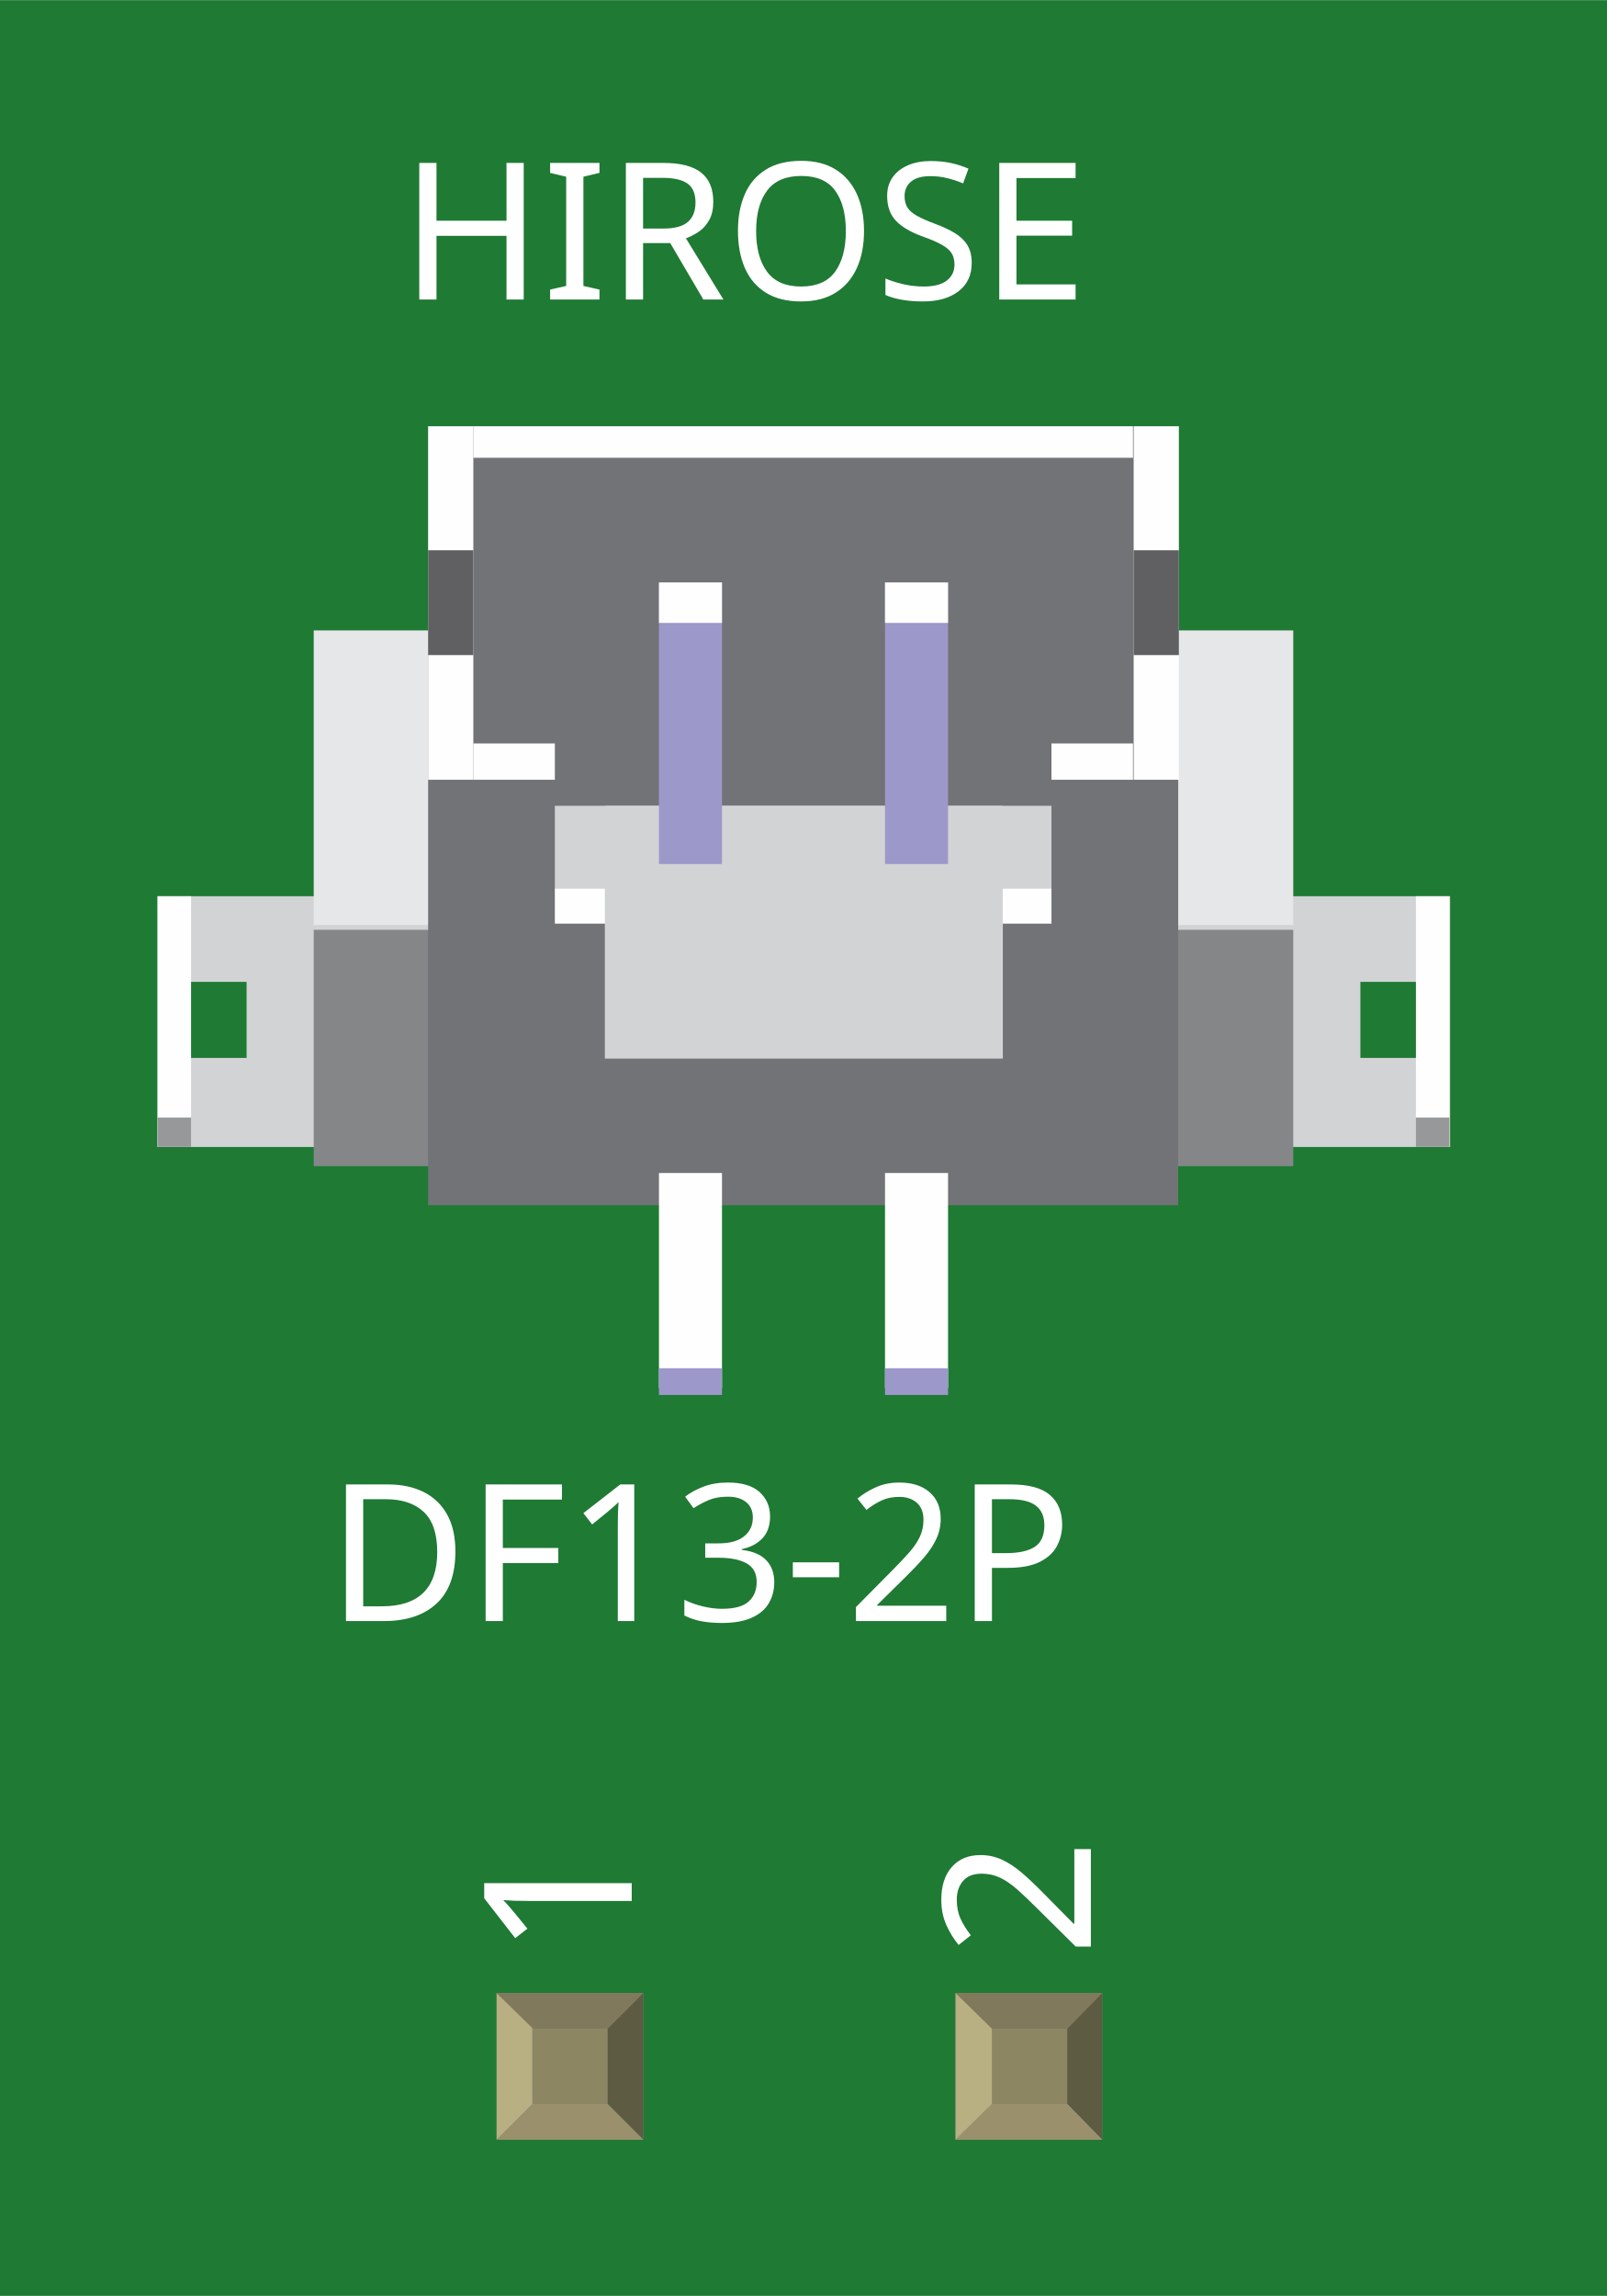
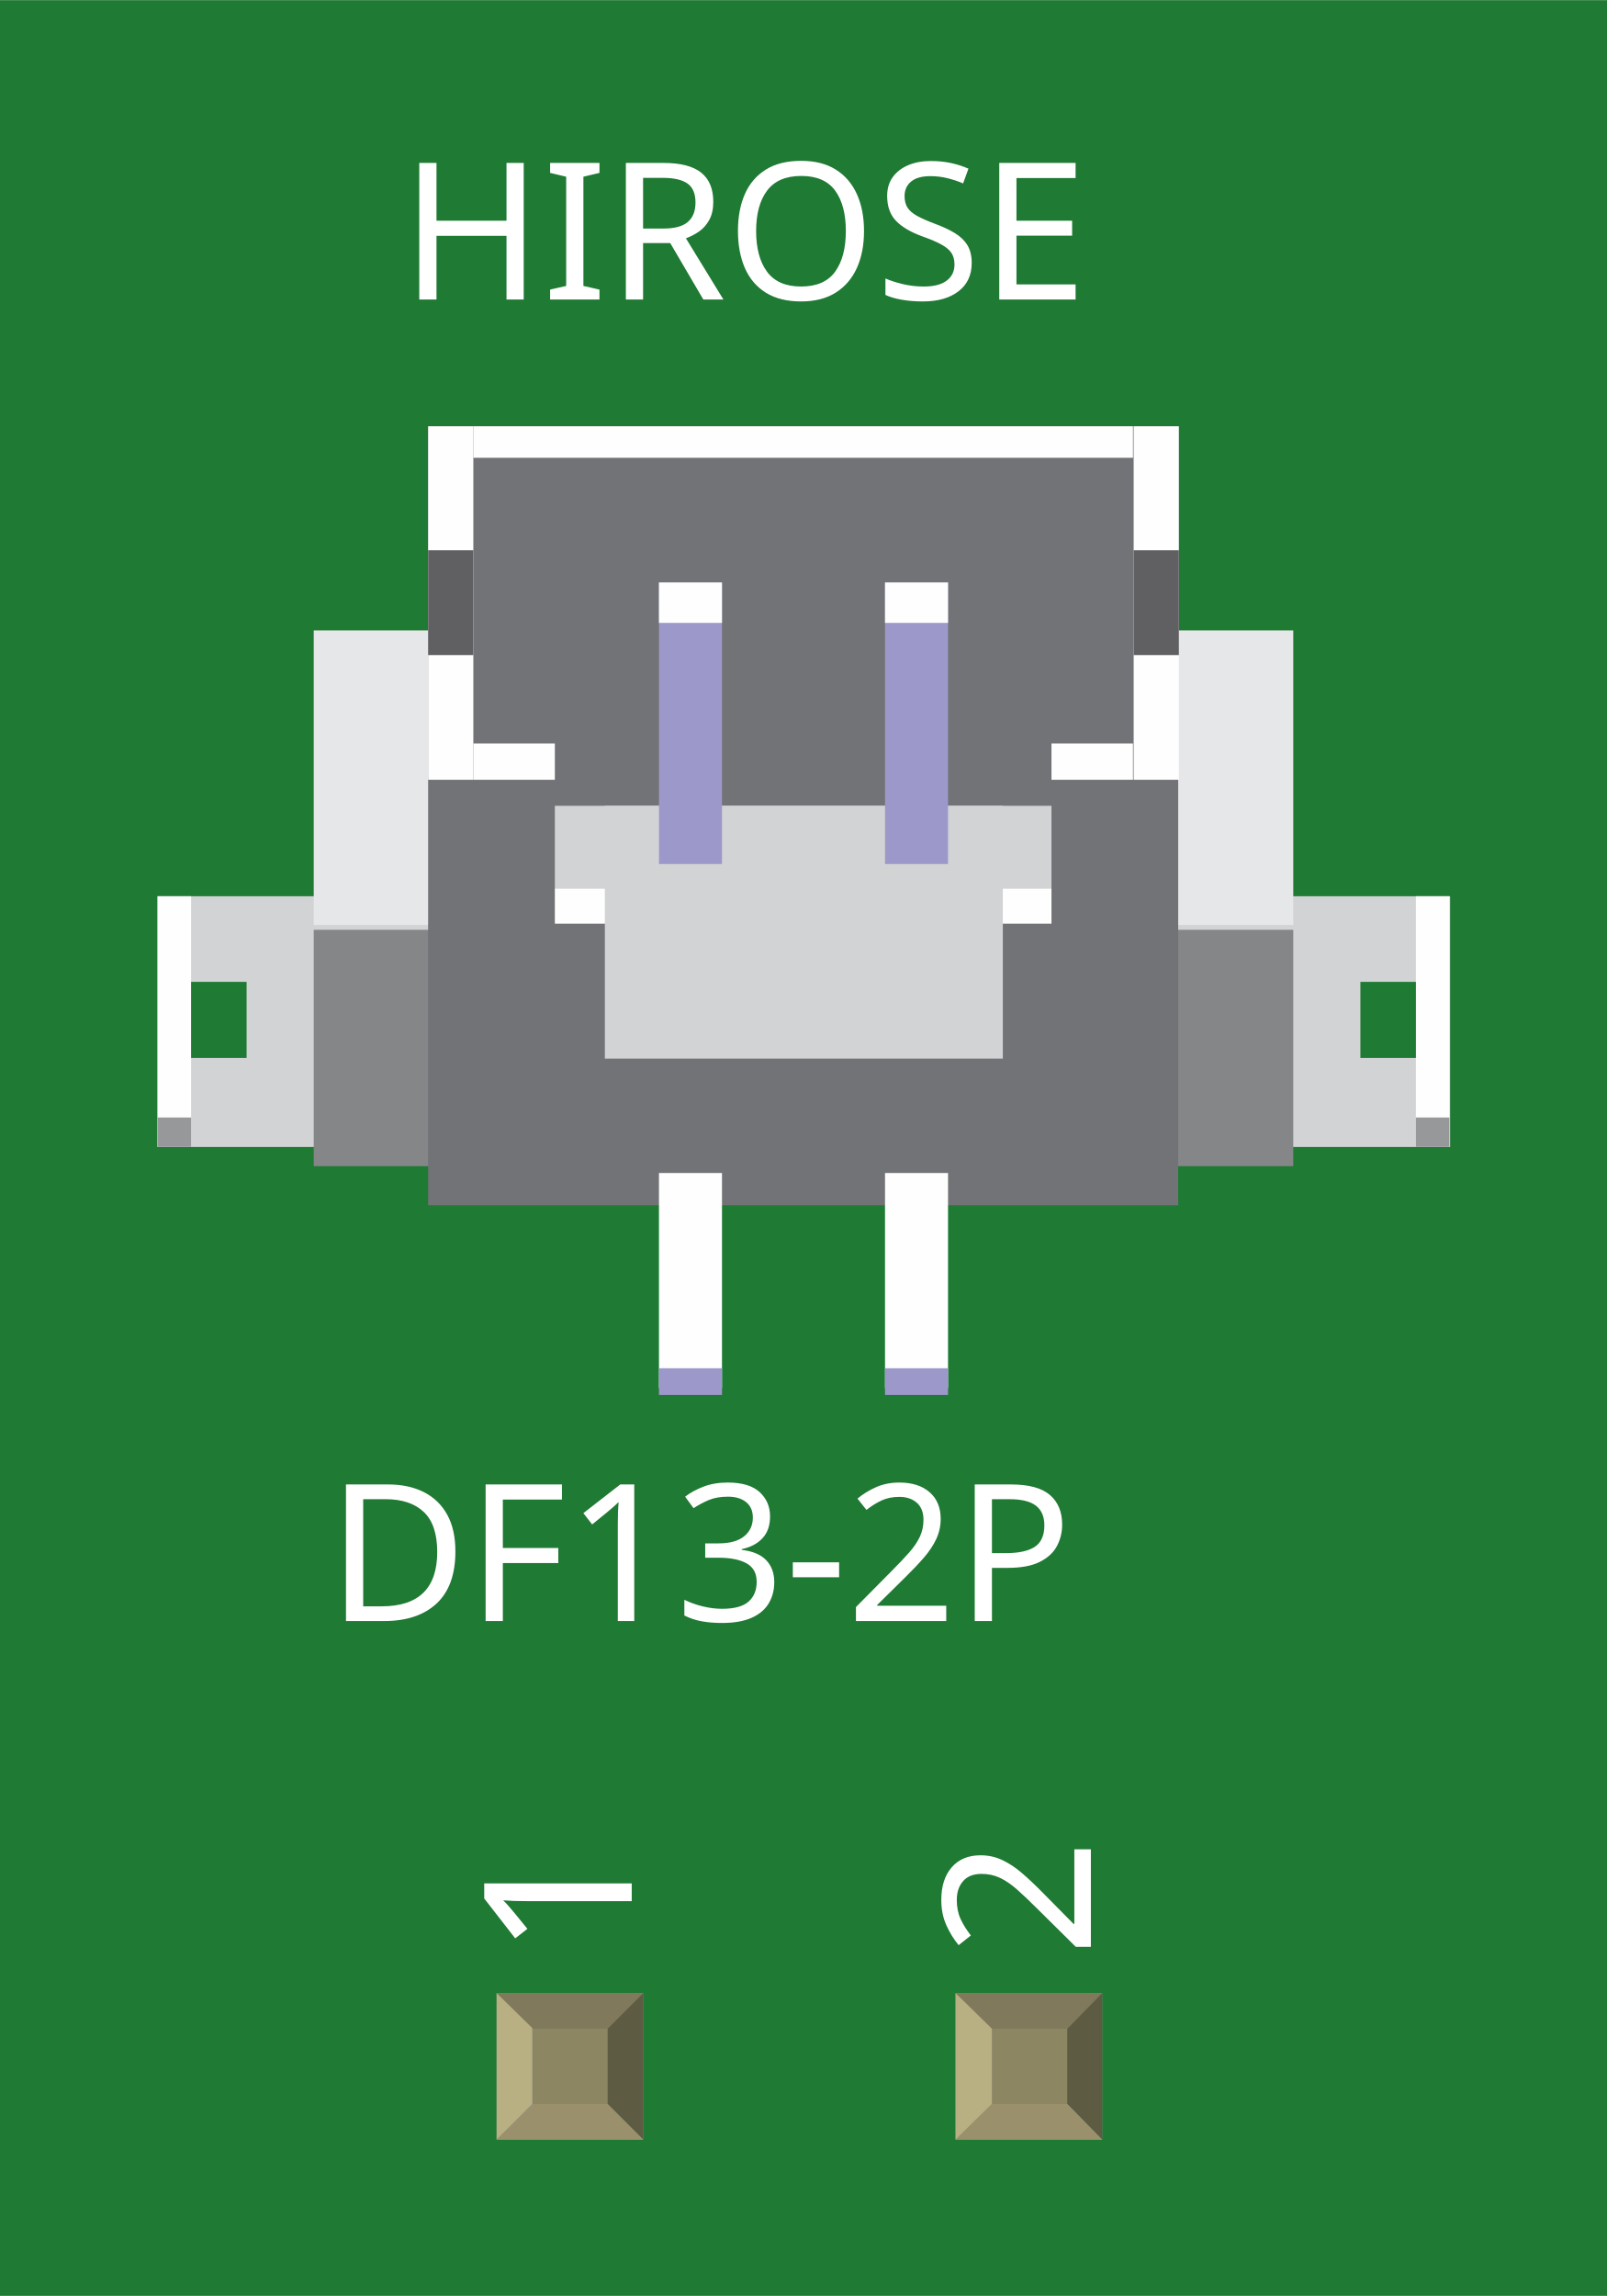
- <svg xmlns="http://www.w3.org/2000/svg" shape-rendering="geometricPrecision" viewBox="0 0 2346 3351" image-rendering="optimizeQuality" fill-rule="evenodd" xml:space="preserve" width="0.35in" version="1.1" text-rendering="geometricPrecision" clip-rule="evenodd" height="0.5in">
-   <g id="DF13-2p-smd-v" gorn="0.1">
-     <g id="breadboard" gorn="0.1.1">
-       <g id="icon" gorn="0.1.1.0">
-         <rect fill="#1F7A34" width="2346" height="3351" />
-         <g>
-           <rect x="230" fill="#D2D3D5" y="1308" width="1887" height="366" />
-           <g>
-             <rect x="230" fill="#FEFEFE" y="1308" width="49" height="366" />
-             <rect x="279" fill="#1F7A34" y="1433" width="81" height="111" />
-             <rect x="230" fill="#96989A" y="1631" width="49" height="43" />
-           </g>
-           <g>
-             <rect x="2067" fill="#FEFEFE" y="1308" width="49" height="366" />
-             <rect x="1986" fill="#1F7A34" y="1433" width="81" height="111" />
-             <rect x="2067" fill="#96989A" y="1631" width="49" height="43" />
-           </g>
-           <g>
-             <rect x="458" fill="#848688" y="1357" width="1430" height="345" />
-             <rect x="458" fill="#E6E7E8" y="920" width="1430" height="430" />
-           </g>
-           <rect x="625" fill="#727376" y="622" width="1095" height="1137" />
-           <g>
-             <rect x="691" fill="#FEFEFE" y="1085" width="963" height="53" />
-             <rect x="691" fill="#FEFEFE" y="622" width="963" height="46" />
-           </g>
-           <g>
-             <rect x="810" fill="#727376" y="1066" width="725" height="321" />
-             <rect x="810" fill="#D2D3D5" y="1176" width="725" height="122" />
-             <rect x="810" fill="#FEFEFE" y="1297" width="725" height="51" />
-             <rect x="883" fill="#D2D3D5" y="1176" width="581" height="369" />
-           </g>
-           <g>
-             <rect x="625" fill="#FEFEFE" y="622" width="66" height="516" />
-             <rect x="625" fill="#606062" y="803" width="66" height="153" />
-           </g>
-           <g>
-             <rect x="1655" fill="#FEFEFE" y="622" width="66" height="516" />
-             <rect x="1655" fill="#606062" y="803" width="66" height="153" />
-           </g>
-           <g>
-             <rect x="962" fill="#9D98CA" y="850" width="92" height="411" />
-             <rect x="962" fill="#FEFEFE" y="850" width="92" height="59" />
-             <rect x="962" fill="#FEFEFE" y="1712" width="92" height="314" />
-             <rect x="962" fill="#9D98CA" y="1997" width="92" height="39" />
-           </g>
-           <g>
-             <rect x="1292" fill="#9D98CA" y="850" width="92" height="411" />
-             <rect x="1292" fill="#FEFEFE" y="850" width="92" height="59" />
-             <rect x="1292" fill="#FEFEFE" y="1712" width="92" height="314" />
-             <rect x="1292" fill="#9D98CA" y="1997" width="92" height="39" />
-           </g>
+ <svg xmlns="http://www.w3.org/2000/svg" width=".35in" height=".5in" clip-rule="evenodd" fill-rule="evenodd" image-rendering="optimizeQuality" shape-rendering="geometricPrecision" text-rendering="geometricPrecision" version="1.1" viewBox="0 0 2346 3351">
+   <g id="DF13-2p-smd-v">
+     <g id="breadboard">
+       <g id="icon">
+         <rect width="2346" height="3351" fill="#1F7A34" />
+         <rect x="230" y="1308" width="1887" height="366" fill="#D2D3D5" />
+         <rect x="230" y="1308" width="49" height="366" fill="#FEFEFE" />
+         <rect x="279" y="1433" width="81" height="111" fill="#1F7A34" />
+         <rect x="230" y="1631" width="49" height="43" fill="#96989A" />
+         <rect x="2067" y="1308" width="49" height="366" fill="#FEFEFE" />
+         <rect x="1986" y="1433" width="81" height="111" fill="#1F7A34" />
+         <rect x="2067" y="1631" width="49" height="43" fill="#96989A" />
+         <rect x="458" y="1357" width="1430" height="345" fill="#848688" />
+         <rect x="458" y="920" width="1430" height="430" fill="#E6E7E8" />
+         <rect x="625" y="622" width="1095" height="1137" fill="#727376" />
+         <g fill="#FEFEFE">
+           <rect x="691" y="1085" width="963" height="53" />
+           <rect x="691" y="622" width="963" height="46" />
        </g>
-         <text font-family="OCRA" x="478" fill="white" y="2366" font-size="279.251" font-weight="500">DF13-2P</text>
-         <text font-family="OCRA" x="585" fill="white" y="437" font-size="279.251" font-weight="500">HIROSE</text>
-         <g transform="matrix(2.64845E-014 -1 1 2.64845E-014 -709.765 20355.7)">
-           <g>
-             <g>
-               <g>
-                 <text font-family="OCRA" x="17500" fill="white" y="1632" font-size="301.603" font-weight="500">1</text>
-               </g>
-             </g>
-           </g>
+         <rect x="810" y="1066" width="725" height="321" fill="#727376" />
+         <rect x="810" y="1176" width="725" height="122" fill="#D2D3D5" />
+         <rect x="810" y="1297" width="725" height="51" fill="#FEFEFE" />
+         <rect x="883" y="1176" width="581" height="369" fill="#D2D3D5" />
+         <rect x="625" y="622" width="66" height="516" fill="#FEFEFE" />
+         <rect x="625" y="803" width="66" height="153" fill="#606062" />
+         <rect x="1655" y="622" width="66" height="516" fill="#FEFEFE" />
+         <rect x="1655" y="803" width="66" height="153" fill="#606062" />
+         <rect x="962" y="850" width="92" height="411" fill="#9D98CA" />
+         <rect x="962" y="850" width="92" height="59" fill="#FEFEFE" />
+         <rect x="962" y="1712" width="92" height="314" fill="#FEFEFE" />
+         <rect x="962" y="1997" width="92" height="39" fill="#9D98CA" />
+         <rect x="1292" y="850" width="92" height="411" fill="#9D98CA" />
+         <rect x="1292" y="850" width="92" height="59" fill="#FEFEFE" />
+         <rect x="1292" y="1712" width="92" height="314" fill="#FEFEFE" />
+         <rect x="1292" y="1997" width="92" height="39" fill="#9D98CA" />
+         <text x="478" y="2366" fill="white" font-family="OCRA" font-size="279.25" font-weight="500">DF13-2P</text>
+         <text x="585" y="437" fill="white" font-family="OCRA" font-size="279.25" font-weight="500">HIROSE</text>
+         <g transform="matrix(2.6484e-14 -1 1 2.6484e-14 -709.76 20356)">
+           <text x="17500" y="1632" fill="white" font-family="OCRA" font-size="301.6" font-weight="500">1</text>
        </g>
-         <g transform="matrix(2.64845E-014 -1 1 2.64845E-014 -39.4785 20355.7)">
-           <g>
-             <g>
-               <g>
-                 <text font-family="OCRA" x="17500" fill="white" y="1632" font-size="301.603" font-weight="500">2</text>
-               </g>
-             </g>
-           </g>
+         <g transform="matrix(2.6484e-14 -1 1 2.6484e-14 -39.478 20356)">
+           <text x="17500" y="1632" fill="white" font-family="OCRA" font-size="301.6" font-weight="500">2</text>
        </g>
      </g>
-       <g id="connector0pin" gorn="0.1.1.1">
-         <rect x="725" fill="#8D8C8C" y="2909" width="214" height="214" />
-         <rect x="777" fill="#8C8663" y="2961" width="110" height="110" />
-         <polygon fill="#B8AF82" points="725,3123 777,3071 777,2956 725,2909 " />
-         <polygon fill="#80795B" points="887,2961 778,2961 725,2909 939,2909 " />
-         <polygon fill="#5E5B43" points="887,3071 887,2961 939,2909 939,3123 " />
-         <polygon fill="#9A916C" points="725,3123 778,3071 887,3071 939,3123 " />
+       <g id="connector0pin">
+         <rect x="725" y="2909" width="214" height="214" fill="#8D8C8C" />
+         <rect x="777" y="2961" width="110" height="110" fill="#8C8663" />
+         <polygon points="725 3123 777 3071 777 2956 725 2909" fill="#B8AF82" />
+         <polygon points="887 2961 778 2961 725 2909 939 2909" fill="#80795B" />
+         <polygon points="887 3071 887 2961 939 2909 939 3123" fill="#5E5B43" />
+         <polygon points="725 3123 778 3071 887 3071 939 3123" fill="#9A916C" />
      </g>
-       <g id="connector1pin" gorn="0.1.1.2">
-         <rect x="1395" fill="#8D8C8C" y="2909" width="214" height="214" />
-         <rect x="1448" fill="#8C8663" y="2961" width="110" height="110" />
-         <polygon fill="#B8AF82" points="1395,3123 1448,3071 1448,2956 1395,2909 " />
-         <polygon fill="#80795B" points="1558,2961 1448,2961 1395,2909 1609,2909 " />
-         <polygon fill="#5E5B43" points="1558,3071 1558,2961 1609,2909 1609,3123 " />
-         <polygon fill="#9A916C" points="1395,3123 1448,3071 1558,3071 1609,3123 " />
+       <g id="connector1pin">
+         <rect x="1395" y="2909" width="214" height="214" fill="#8D8C8C" />
+         <rect x="1448" y="2961" width="110" height="110" fill="#8C8663" />
+         <polygon points="1395 3123 1448 3071 1448 2956 1395 2909" fill="#B8AF82" />
+         <polygon points="1558 2961 1448 2961 1395 2909 1609 2909" fill="#80795B" />
+         <polygon points="1558 3071 1558 2961 1609 2909 1609 3123" fill="#5E5B43" />
+         <polygon points="1395 3123 1448 3071 1558 3071 1609 3123" fill="#9A916C" />
      </g>
    </g>
  </g>
</svg>
